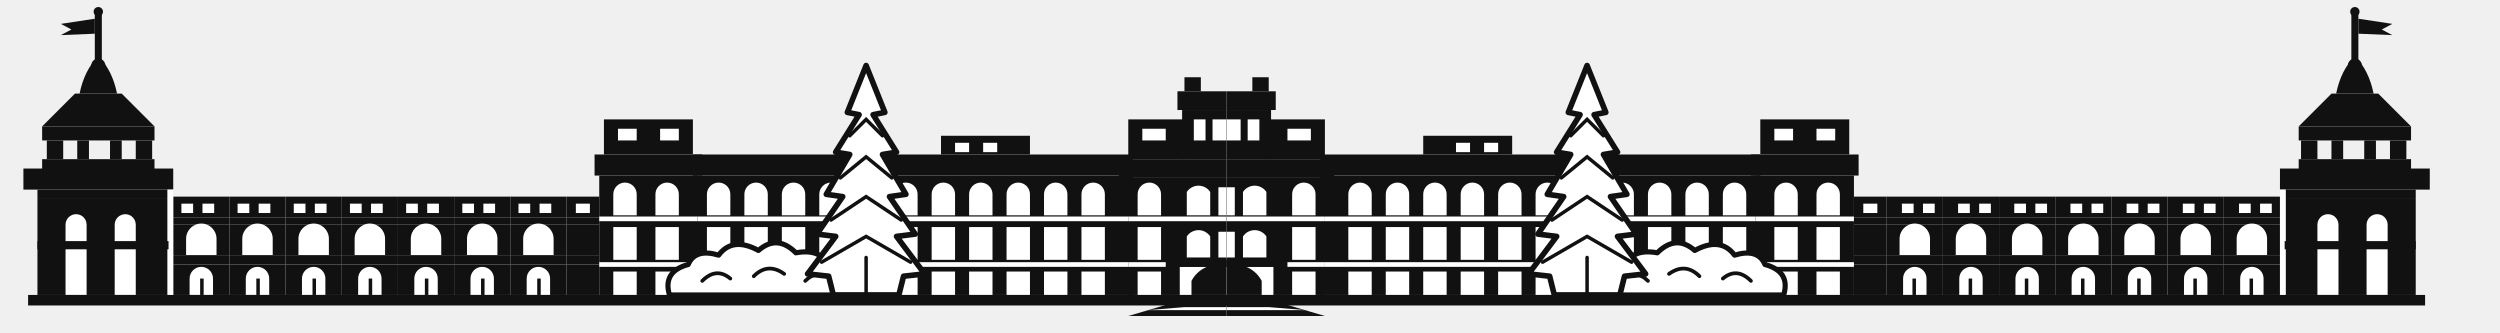
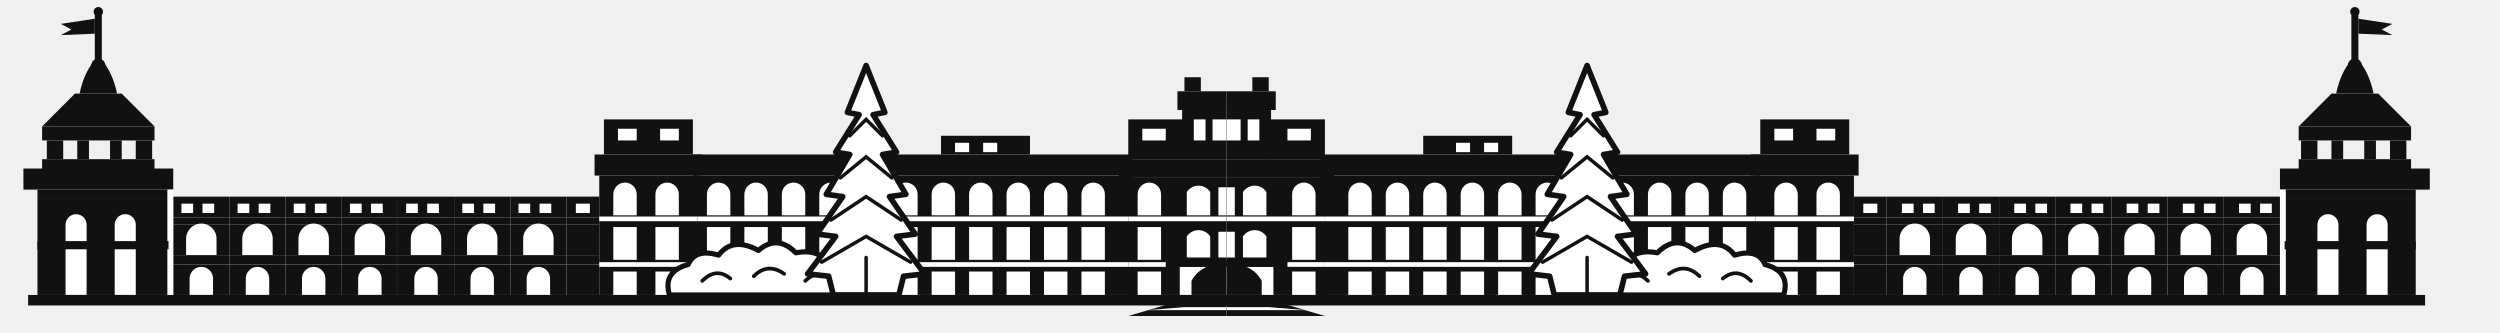
- <svg xmlns="http://www.w3.org/2000/svg" data-dc-tpl="10" viewBox="46 12 1068 142" width="1068" data-om-id="43e13a6d:15" height="142">
+ <svg xmlns="http://www.w3.org/2000/svg" data-dc-tpl="10" viewBox="46 12 1068 142" width="1068" data-om-id="ee5f19f3:15" height="142">
  <defs>
    <g id="arcBay">
      <rect x="0" y="96" width="24" height="9" fill="#111" />
      <rect x="3.5" y="99" width="5" height="4" fill="#fff" />
      <rect x="12.5" y="99" width="5" height="4" fill="#fff" />
      <rect x="0" y="105" width="24" height="3" fill="#111" />
      <rect x="0" y="108" width="24" height="13" fill="#111" />
      <path d="M5.5 121 V114 A6.5 6.5 0 0 1 18.5 114 V121 Z" fill="#fff" />
      <rect x="0" y="121" width="24" height="4" fill="#111" />
      <rect x="0" y="125" width="24" height="13" fill="#111" />
      <path d="M7 138 V131 A5 5 0 0 1 17 131 V138 Z" fill="#fff" />
-       <rect x="11.5" y="131" width="1.5" height="7" fill="#111" />
    </g>
    <g id="leftHalf">
      <g>
        <use href="#arcBay" x="120" />
        <use href="#arcBay" x="144" />
        <use href="#arcBay" x="168" />
        <use href="#arcBay" x="192" />
        <use href="#arcBay" x="216" />
        <use href="#arcBay" x="240" />
        <use href="#arcBay" x="264" />
        <rect x="288" y="96" width="14" height="9" fill="#111" />
        <rect x="292" y="99" width="6" height="4" fill="#fff" />
        <rect x="288" y="105" width="14" height="3" fill="#111" />
        <rect x="288" y="108" width="14" height="13" fill="#111" />
        <rect x="288" y="121" width="14" height="4" fill="#111" />
        <rect x="288" y="125" width="14" height="13" fill="#111" />
      </g>
      <g>
        <rect x="342" y="78" width="188" height="9" fill="#111" />
        <rect x="448" y="70" width="38" height="8" fill="#111" />
        <rect x="454" y="73" width="6" height="4" fill="#fff" />
        <rect x="466" y="73" width="6" height="4" fill="#fff" />
        <rect x="342" y="87" width="188" height="51" fill="#111" />
        <rect x="342" y="104.5" width="188" height="2" fill="#fff" />
        <rect x="342" y="124" width="188" height="2" fill="#fff" />
        <g fill="#fff">
          <path d="M348 104 V95 A5 5 0 0 1 358 95 V104 Z" />
          <path d="M364 104 V95 A5 5 0 0 1 374 95 V104 Z" />
          <path d="M380 104 V95 A5 5 0 0 1 390 95 V104 Z" />
          <path d="M396 104 V95 A5 5 0 0 1 406 95 V104 Z" />
          <path d="M412 104 V95 A5 5 0 0 1 422 95 V104 Z" />
          <path d="M428 104 V95 A5 5 0 0 1 438 95 V104 Z" />
          <path d="M444 104 V95 A5 5 0 0 1 454 95 V104 Z" />
          <path d="M460 104 V95 A5 5 0 0 1 470 95 V104 Z" />
          <path d="M476 104 V95 A5 5 0 0 1 486 95 V104 Z" />
          <path d="M492 104 V95 A5 5 0 0 1 502 95 V104 Z" />
          <path d="M508 104 V95 A5 5 0 0 1 518 95 V104 Z" />
          <rect x="348" y="109" width="10" height="14" />
          <rect x="364" y="109" width="10" height="14" />
          <rect x="380" y="109" width="10" height="14" />
          <rect x="396" y="109" width="10" height="14" />
          <rect x="412" y="109" width="10" height="14" />
          <rect x="428" y="109" width="10" height="14" />
          <rect x="444" y="109" width="10" height="14" />
          <rect x="460" y="109" width="10" height="14" />
          <rect x="476" y="109" width="10" height="14" />
          <rect x="492" y="109" width="10" height="14" />
          <rect x="508" y="109" width="10" height="14" />
          <rect x="348" y="128" width="10" height="10" />
          <rect x="364" y="128" width="10" height="10" />
          <rect x="380" y="128" width="10" height="10" />
          <rect x="396" y="128" width="10" height="10" />
          <rect x="412" y="128" width="10" height="10" />
          <rect x="428" y="128" width="10" height="10" />
          <rect x="444" y="128" width="10" height="10" />
          <rect x="460" y="128" width="10" height="10" />
          <rect x="476" y="128" width="10" height="10" />
          <rect x="492" y="128" width="10" height="10" />
          <rect x="508" y="128" width="10" height="10" />
        </g>
      </g>
      <g>
        <rect x="304" y="63" width="38" height="15" fill="#111" />
        <rect x="310" y="67" width="8" height="5" fill="#fff" />
        <rect x="328" y="67" width="8" height="5" fill="#fff" />
        <rect x="300" y="78" width="46" height="9" fill="#111" />
        <rect x="302" y="87" width="42" height="51" fill="#111" />
        <g fill="#fff">
          <path d="M308 104 V95 A5 5 0 0 1 318 95 V104 Z" />
          <path d="M326 104 V95 A5 5 0 0 1 336 95 V104 Z" />
          <rect x="308" y="109" width="10" height="14" />
          <rect x="326" y="109" width="10" height="14" />
          <rect x="308" y="128" width="10" height="10" />
          <rect x="326" y="128" width="10" height="10" />
          <rect x="302" y="104.5" width="42" height="2" />
          <rect x="302" y="124" width="42" height="2" />
        </g>
      </g>
      <g>
        <rect x="528" y="63" width="24" height="17" fill="#111" />
        <rect x="534" y="67" width="10" height="5" fill="#fff" />
        <rect x="549" y="51" width="21" height="8" fill="#111" />
        <rect x="552" y="45" width="7" height="6" fill="#111" />
        <rect x="551" y="59" width="19" height="21" fill="#111" />
        <rect x="556" y="63" width="5" height="9" fill="#fff" />
        <rect x="564" y="63" width="6" height="9" fill="#fff" />
        <rect x="524" y="80" width="46" height="8" fill="#111" />
        <rect x="528" y="88" width="42" height="50" fill="#111" />
        <g fill="#fff">
          <rect x="528" y="104.5" width="42" height="2" />
          <rect x="528" y="124" width="16" height="2" />
          <path d="M532 104 V95 A5 5 0 0 1 542 95 V104 Z" />
          <rect x="532" y="109" width="10" height="14" />
          <rect x="532" y="128" width="10" height="10" />
          <path d="M553 104 V94 A6 6 0 0 1 563 94 V104 Z" />
          <rect x="566.5" y="92" width="3.5" height="12" />
          <path d="M553 122 V113 A6 6 0 0 1 563 113 V122 Z" />
          <rect x="566.5" y="111" width="3.5" height="11" />
        </g>
        <rect x="550" y="126" width="20" height="12" fill="#fff" />
        <path d="M555 138 V132 A13 13 0 0 1 570 125.5 V138 Z" fill="#111" />
        <rect x="548" y="123" width="22" height="3" fill="#111" />
      </g>
      <g>
        <rect x="56" y="84" width="64" height="9" fill="#111" />
        <rect x="62" y="93" width="56" height="4" fill="#111" />
        <rect x="62" y="97" width="56" height="41" fill="#111" />
        <rect x="117.5" y="93" width="2.5" height="45" fill="#fff" />
        <g fill="#fff">
          <path d="M74 138 V108 A4.5 4.5 0 0 1 83 108 V138 Z" />
          <path d="M95 138 V108 A4.5 4.5 0 0 1 104 108 V138 Z" />
        </g>
        <rect x="62" y="115" width="56" height="3.5" fill="#111" />
        <rect x="64" y="66" width="48" height="6" fill="#111" />
        <rect x="64" y="80" width="48" height="5" fill="#111" />
        <g fill="#111">
          <rect x="66" y="72" width="7" height="8" />
          <rect x="79" y="72" width="5" height="8" />
          <rect x="93" y="72" width="5" height="8" />
          <rect x="104" y="72" width="7" height="8" />
        </g>
        <path d="M64 66 L78 52 L98 52 L112 66 Z" fill="#111" />
        <path d="M80 52 Q82 42 88 36 Q94 42 96 52 Z" fill="#111" />
        <rect x="86.5" y="18" width="3" height="20" fill="#111" />
        <circle cx="88" cy="17" r="2" fill="#111" />
        <path d="M86.5 20 L72 22.2 L76.5 24.6 L72 27 L86.5 26.4 Z" fill="#111" />
        <circle cx="88" cy="40" r="3" fill="#111" />
      </g>
      <g>
        <path d="M332 138 Q329 128 340 125 Q343 118 353 121 Q359 113 370 119 Q378 112 386 120 Q397 118 400 126 Q410 128 408 138 Z" fill="#fff" stroke="#111" stroke-width="2.2" stroke-linejoin="round" />
        <g stroke="#111" stroke-width="1.6" fill="none" stroke-linecap="round">
          <path d="M346 132 Q352 126 358 131" />
          <path d="M368 130 Q374 124 381 129" />
          <path d="M390 132 Q395 127 401 131" />
        </g>
      </g>
      <g>
        <path d="M416 40 L408 60 L413 61 L403 77 L409 78 L399 95 L406 96 L395 112 L403 113 L391 129 L400 130 L402 138 L430 138 L432 130 L441 129 L429 113 L437 112 L426 96 L433 95 L423 78 L429 77 L419 61 L424 60 Z" fill="#fff" stroke="#111" stroke-width="2.4" stroke-linejoin="round" />
        <g stroke="#111" stroke-width="1.5" fill="none" stroke-linecap="round">
          <path d="M409 70 L416 63 L423 70" />
          <path d="M405 88 L416 79 L427 88" />
          <path d="M401 106 L416 96 L431 106" />
          <path d="M397 124 L416 113 L435 124" />
          <path d="M416 138 L416 122" />
        </g>
      </g>
      <g>
        <path d="M528 147 L550 140.5 L570 140.5 L570 147 Z" fill="#111" />
        <path d="M536 144.5 L552 143.2 L570 143.2 L570 144.5 Z" fill="#fff" />
      </g>
    </g>
  </defs>
  <use href="#leftHalf" />
  <use href="#leftHalf" transform="translate(1140,0) scale(-1,1)" />
  <rect x="58" y="138" width="1024" height="4.5" fill="#111" />
</svg>
